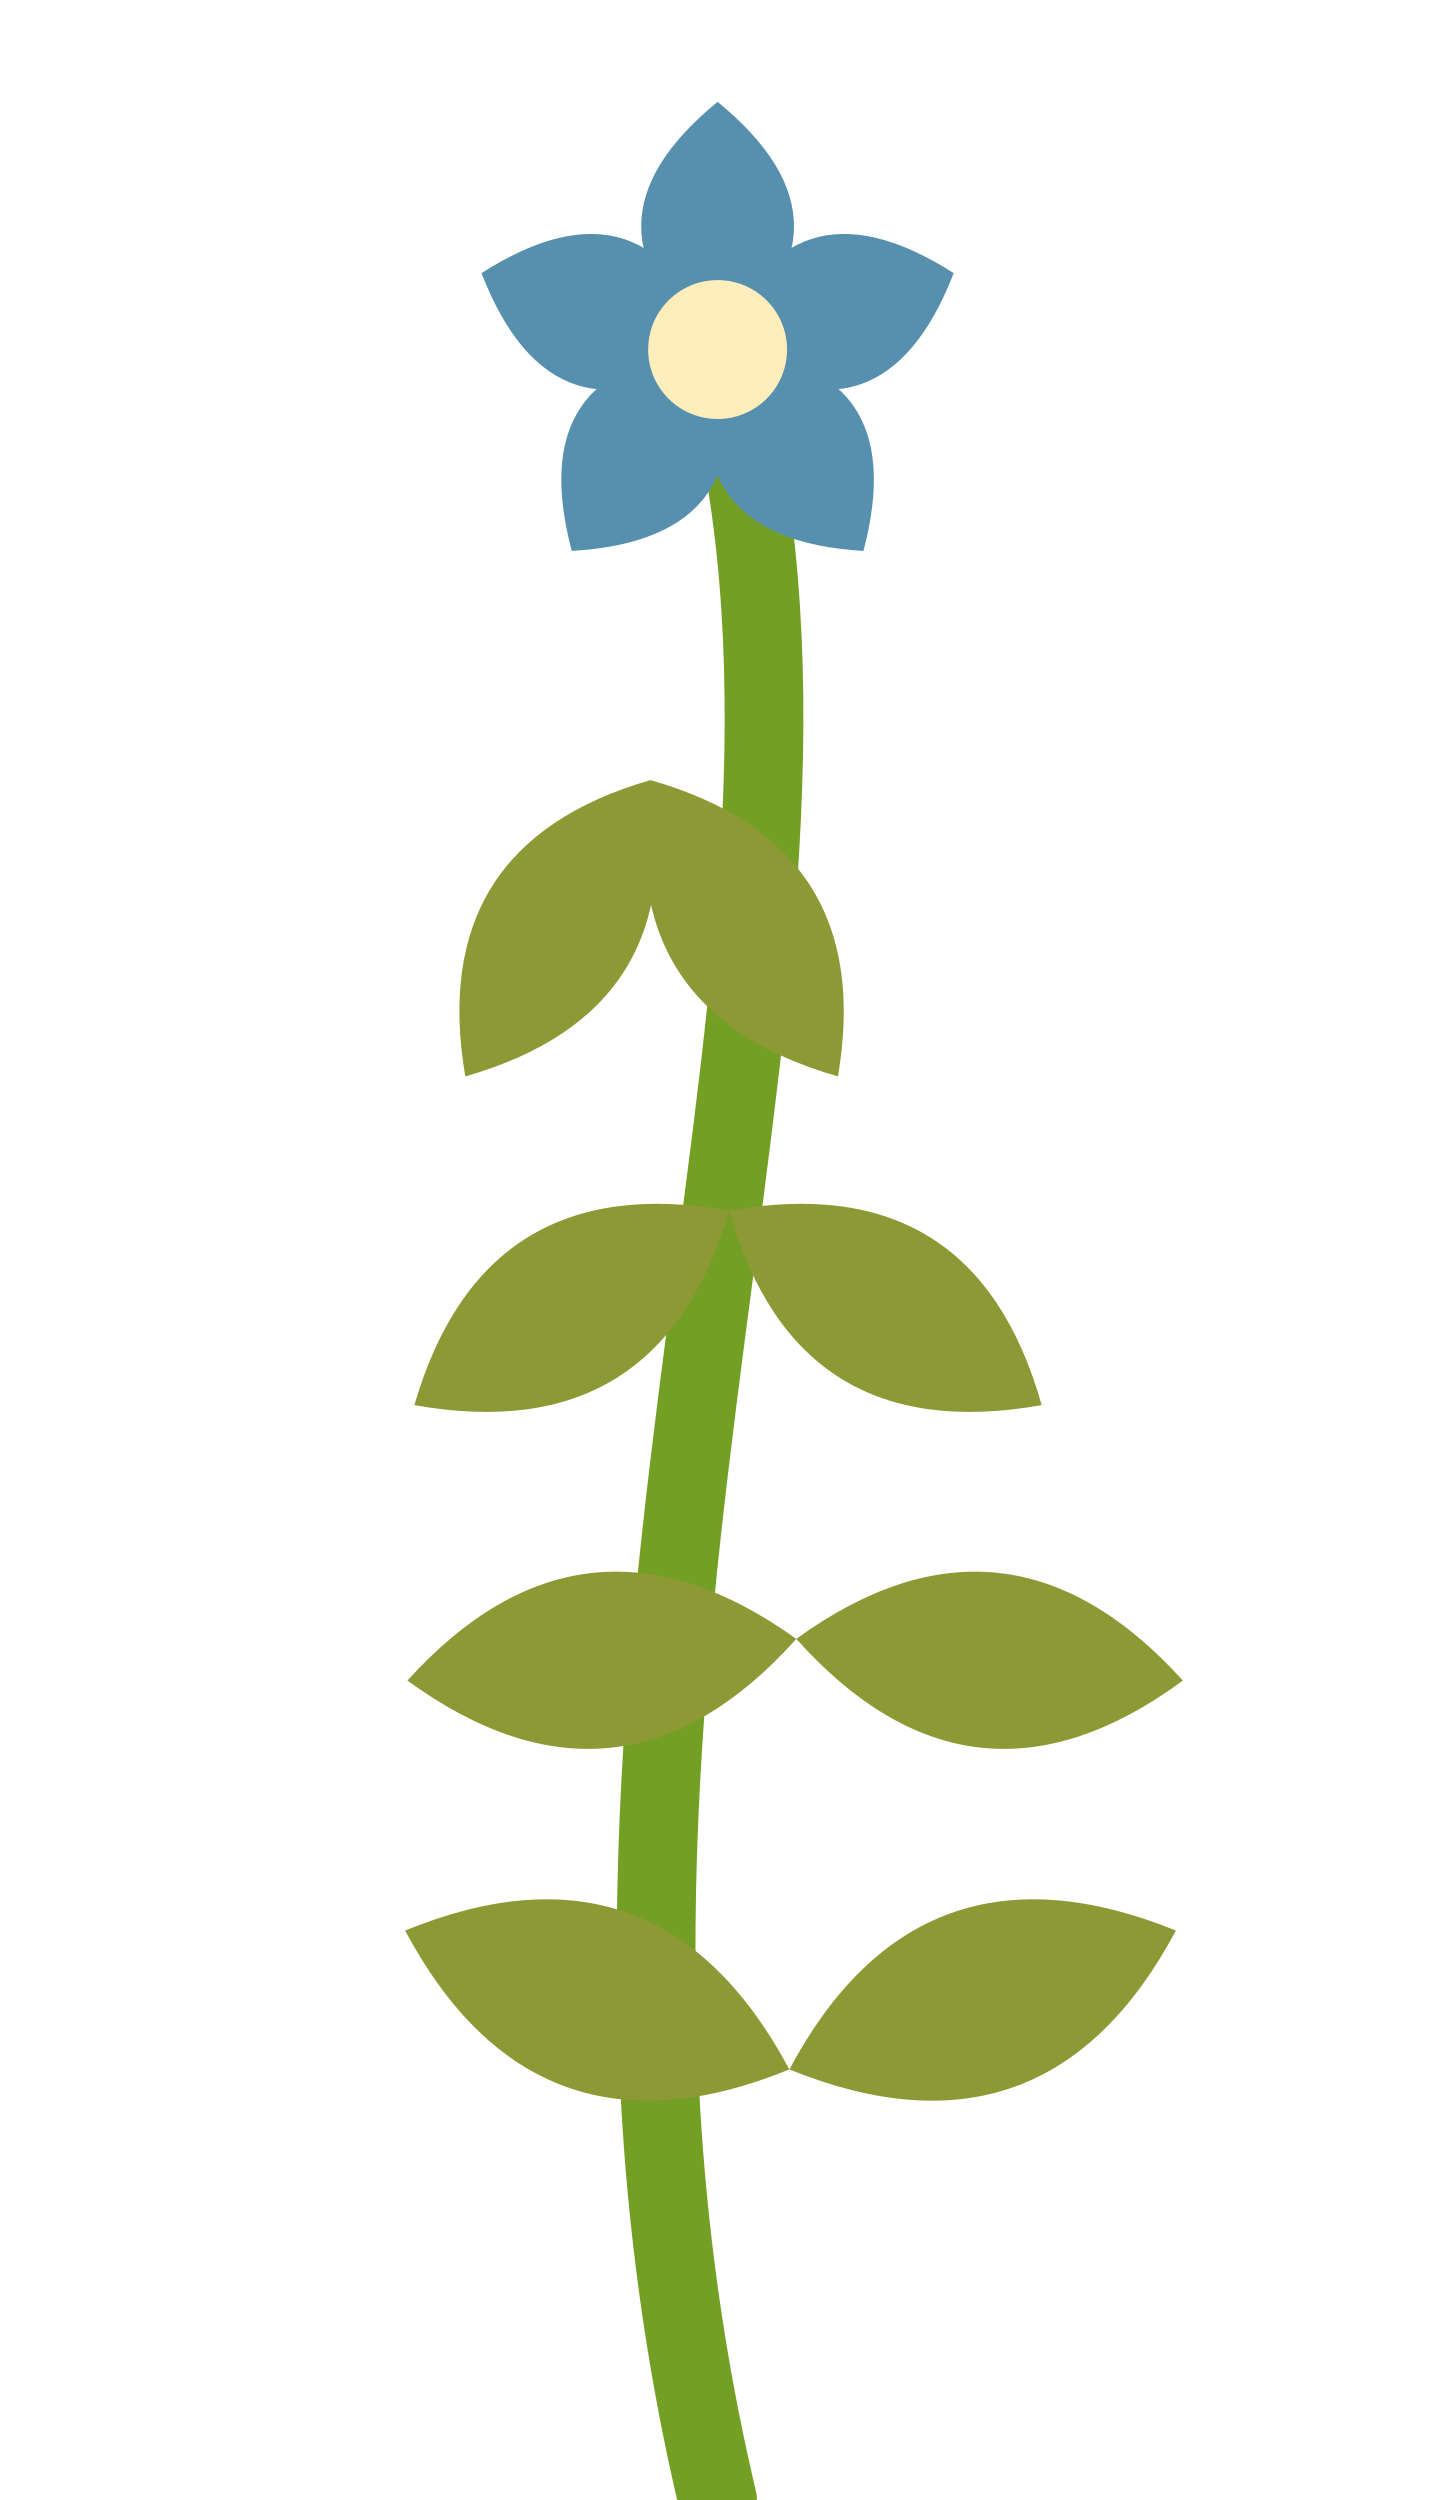
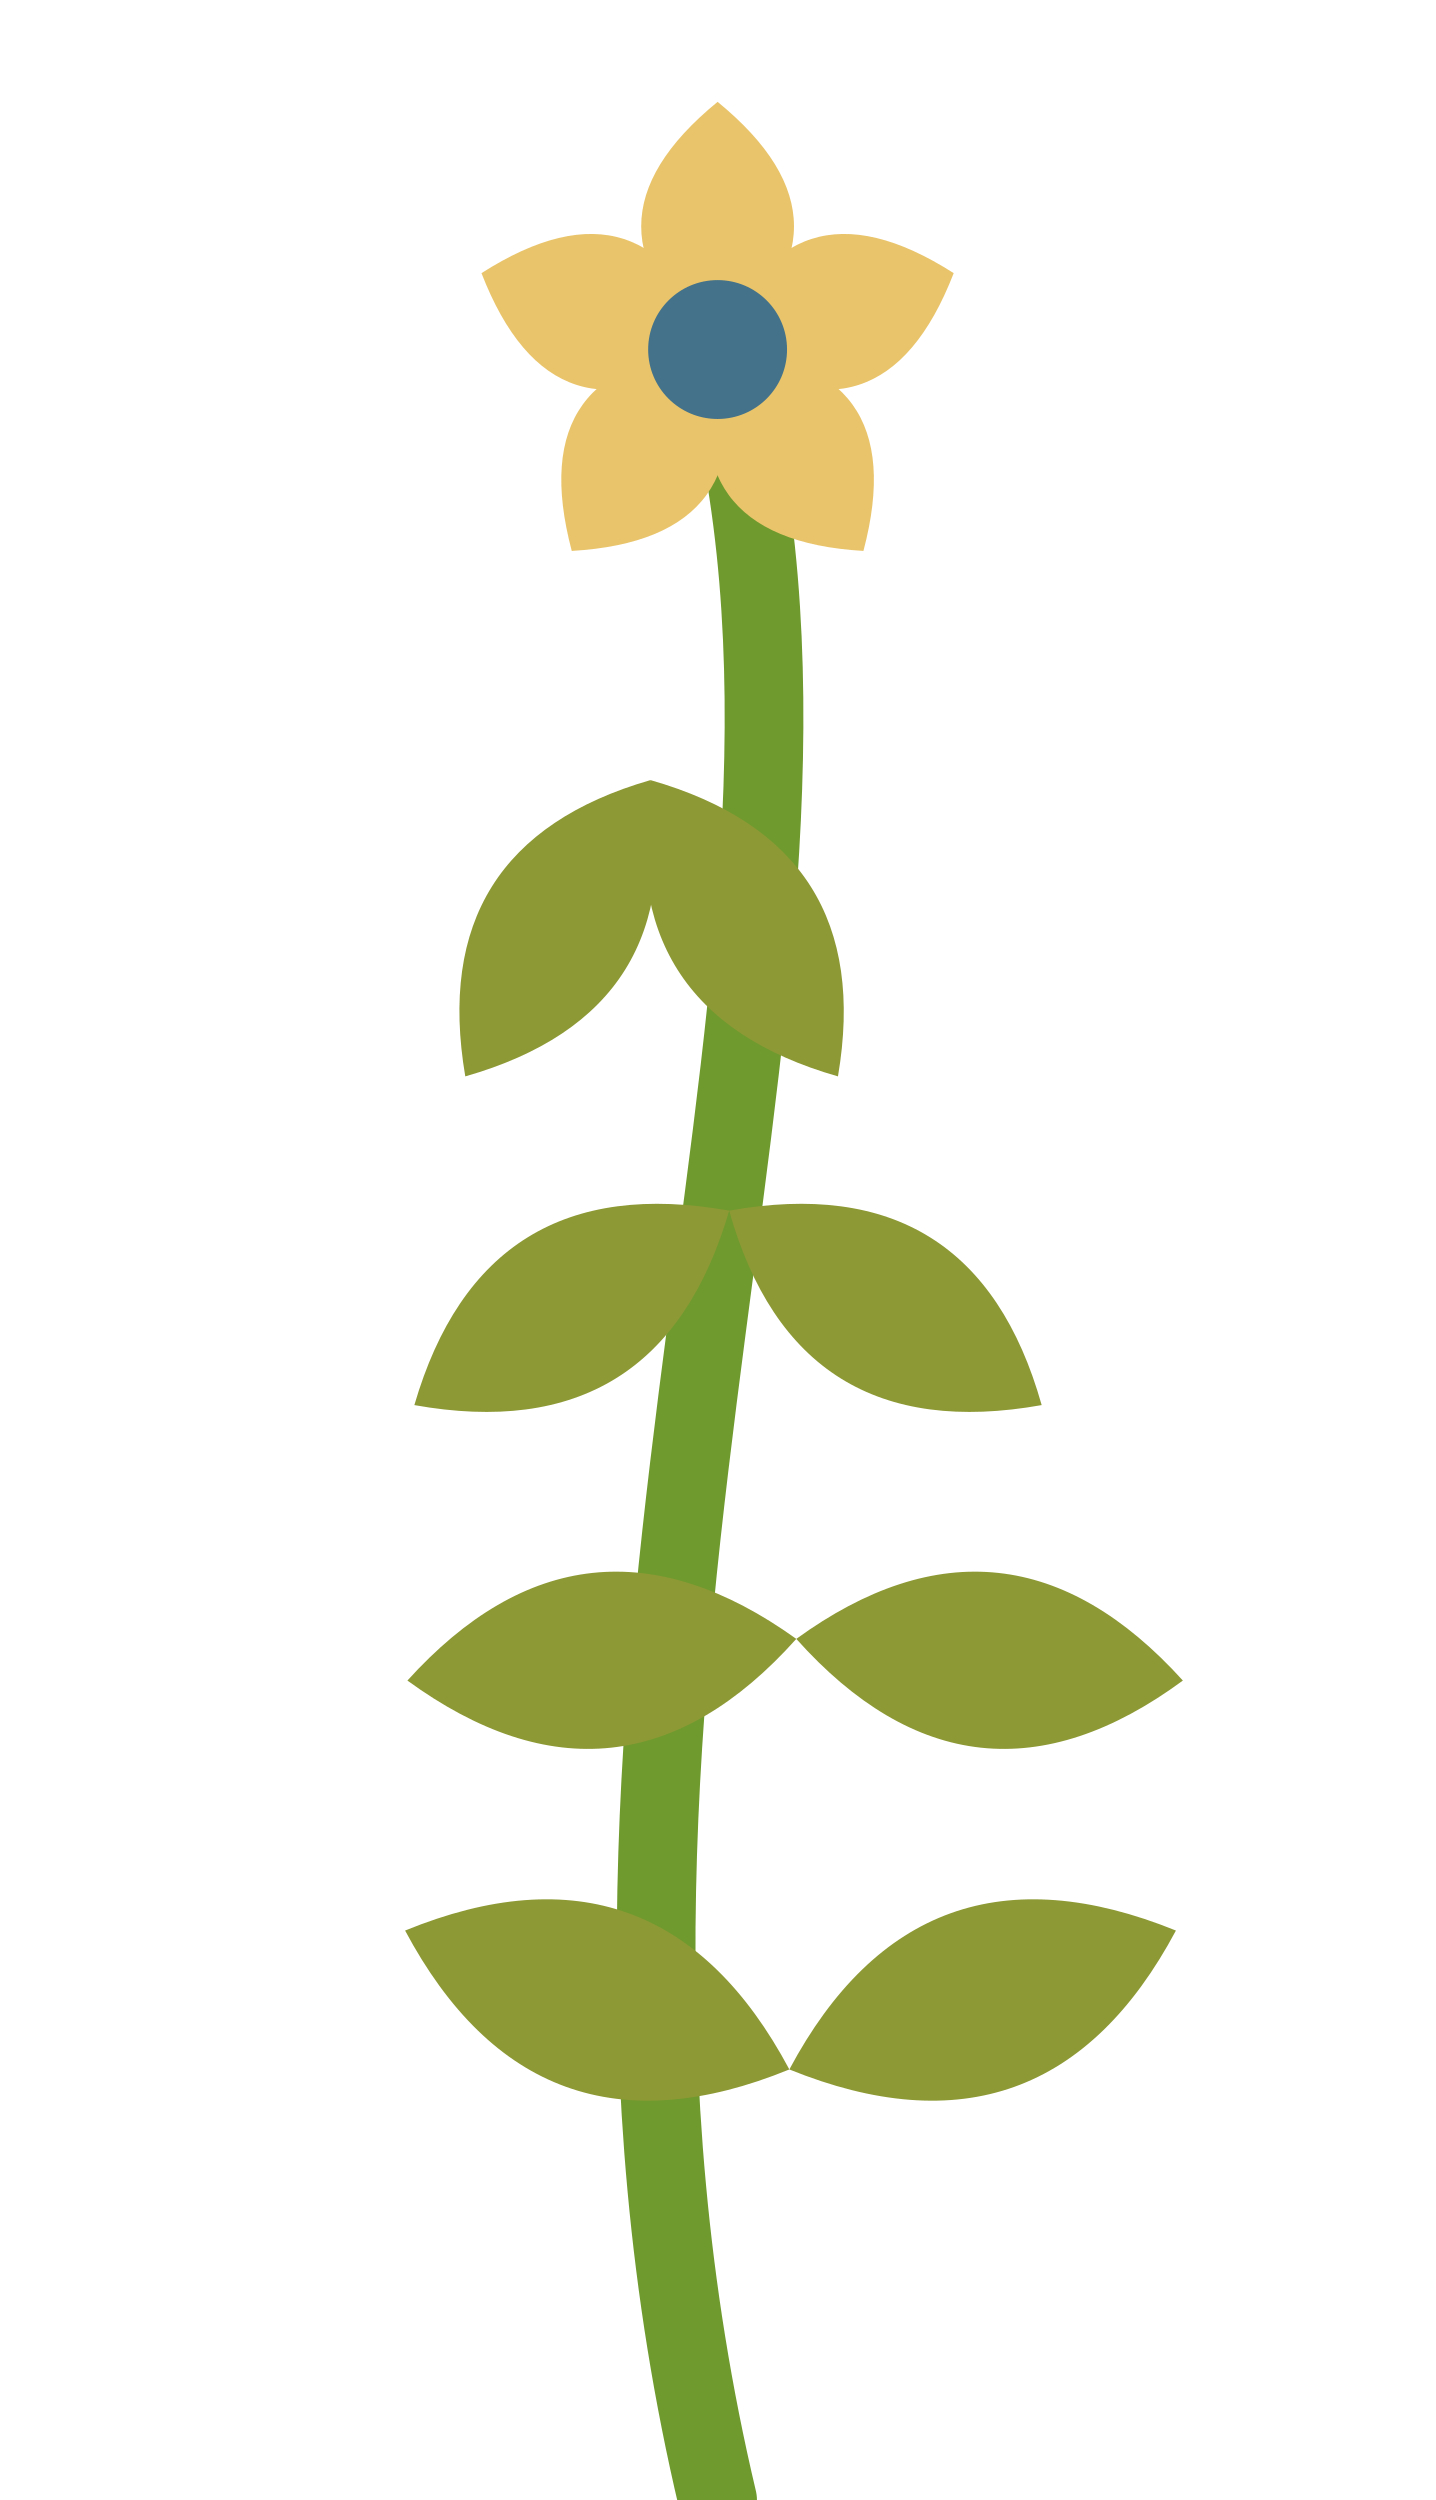
<svg xmlns="http://www.w3.org/2000/svg" width="62" height="108" viewBox="0 0 62 108" fill="none">
-   <path d="M 31.0 108.0 C 22.3 71.3 38.4 41.0 31.0 15.1" stroke="#749F25" stroke-width="3.4" stroke-linecap="round" />
+   <path d="M 31.0 108.0 C 22.3 71.3 38.4 41.0 31.0 15.1" stroke="#6F9A2E" stroke-width="3.4" stroke-linecap="round" />
  <path d="M 34.1 89.4 Q 28.5 78.9 17.5 83.4 Q 23.1 93.9 34.1 89.4 Z" fill="#8D9934" />
  <path d="M 34.1 89.4 Q 45.2 93.9 50.8 83.4 Q 39.7 78.9 34.1 89.4 Z" fill="#8D9934" />
  <path d="M 34.4 70.8 Q 25.2 64.2 17.6 72.6 Q 26.8 79.3 34.4 70.8 Z" fill="#8D9934" />
  <path d="M 34.4 70.8 Q 42.0 79.3 51.1 72.6 Q 43.5 64.2 34.4 70.8 Z" fill="#8D9934" />
  <path d="M 31.5 52.3 Q 20.9 50.4 17.9 60.7 Q 28.5 62.6 31.5 52.3 Z" fill="#8D9934" />
  <path d="M 31.5 52.3 Q 34.4 62.6 45.0 60.7 Q 42.1 50.4 31.5 52.3 Z" fill="#8D9934" />
  <path d="M 28.1 33.7 Q 18.4 36.5 20.1 46.5 Q 29.9 43.7 28.1 33.7 Z" fill="#8D9934" />
  <path d="M 28.1 33.7 Q 26.4 43.7 36.2 46.5 Q 37.9 36.5 28.1 33.7 Z" fill="#8D9934" />
-   <path d="M 31.0 15.1 Q 37.6 9.8 31.0 4.4 Q 24.4 9.8 31.0 15.1 Z" fill="#5690AE" />
-   <path d="M 31.0 15.1 Q 38.1 19.8 41.2 11.8 Q 34.0 7.2 31.0 15.1 Z" fill="#5690AE" />
-   <path d="M 31.0 15.1 Q 28.8 23.3 37.3 23.8 Q 39.5 15.5 31.0 15.1 Z" fill="#5690AE" />
-   <path d="M 31.0 15.1 Q 22.5 15.5 24.7 23.8 Q 33.2 23.3 31.0 15.1 Z" fill="#5690AE" />
-   <path d="M 31.0 15.1 Q 28.0 7.2 20.8 11.8 Q 23.9 19.8 31.0 15.1 Z" fill="#5690AE" />
-   <circle cx="31.0" cy="15.1" r="3.0" fill="#FFEDBC" />
+   <path d="M 31.0 15.1 Q 37.6 9.8 31.0 4.4 Q 24.4 9.8 31.0 15.1 Z" fill="#E9C46A" />
+   <path d="M 31.0 15.1 Q 38.1 19.8 41.2 11.8 Q 34.0 7.2 31.0 15.1 Z" fill="#E9C46A" />
+   <path d="M 31.0 15.1 Q 28.8 23.3 37.3 23.8 Q 39.5 15.5 31.0 15.1 Z" fill="#E9C46A" />
+   <path d="M 31.0 15.1 Q 22.5 15.5 24.7 23.8 Q 33.2 23.3 31.0 15.1 Z" fill="#E9C46A" />
+   <path d="M 31.0 15.1 Q 28.0 7.2 20.8 11.8 Q 23.9 19.8 31.0 15.1 Z" fill="#E9C46A" />
+   <circle cx="31.0" cy="15.1" r="3.0" fill="#43728A" />
</svg>
